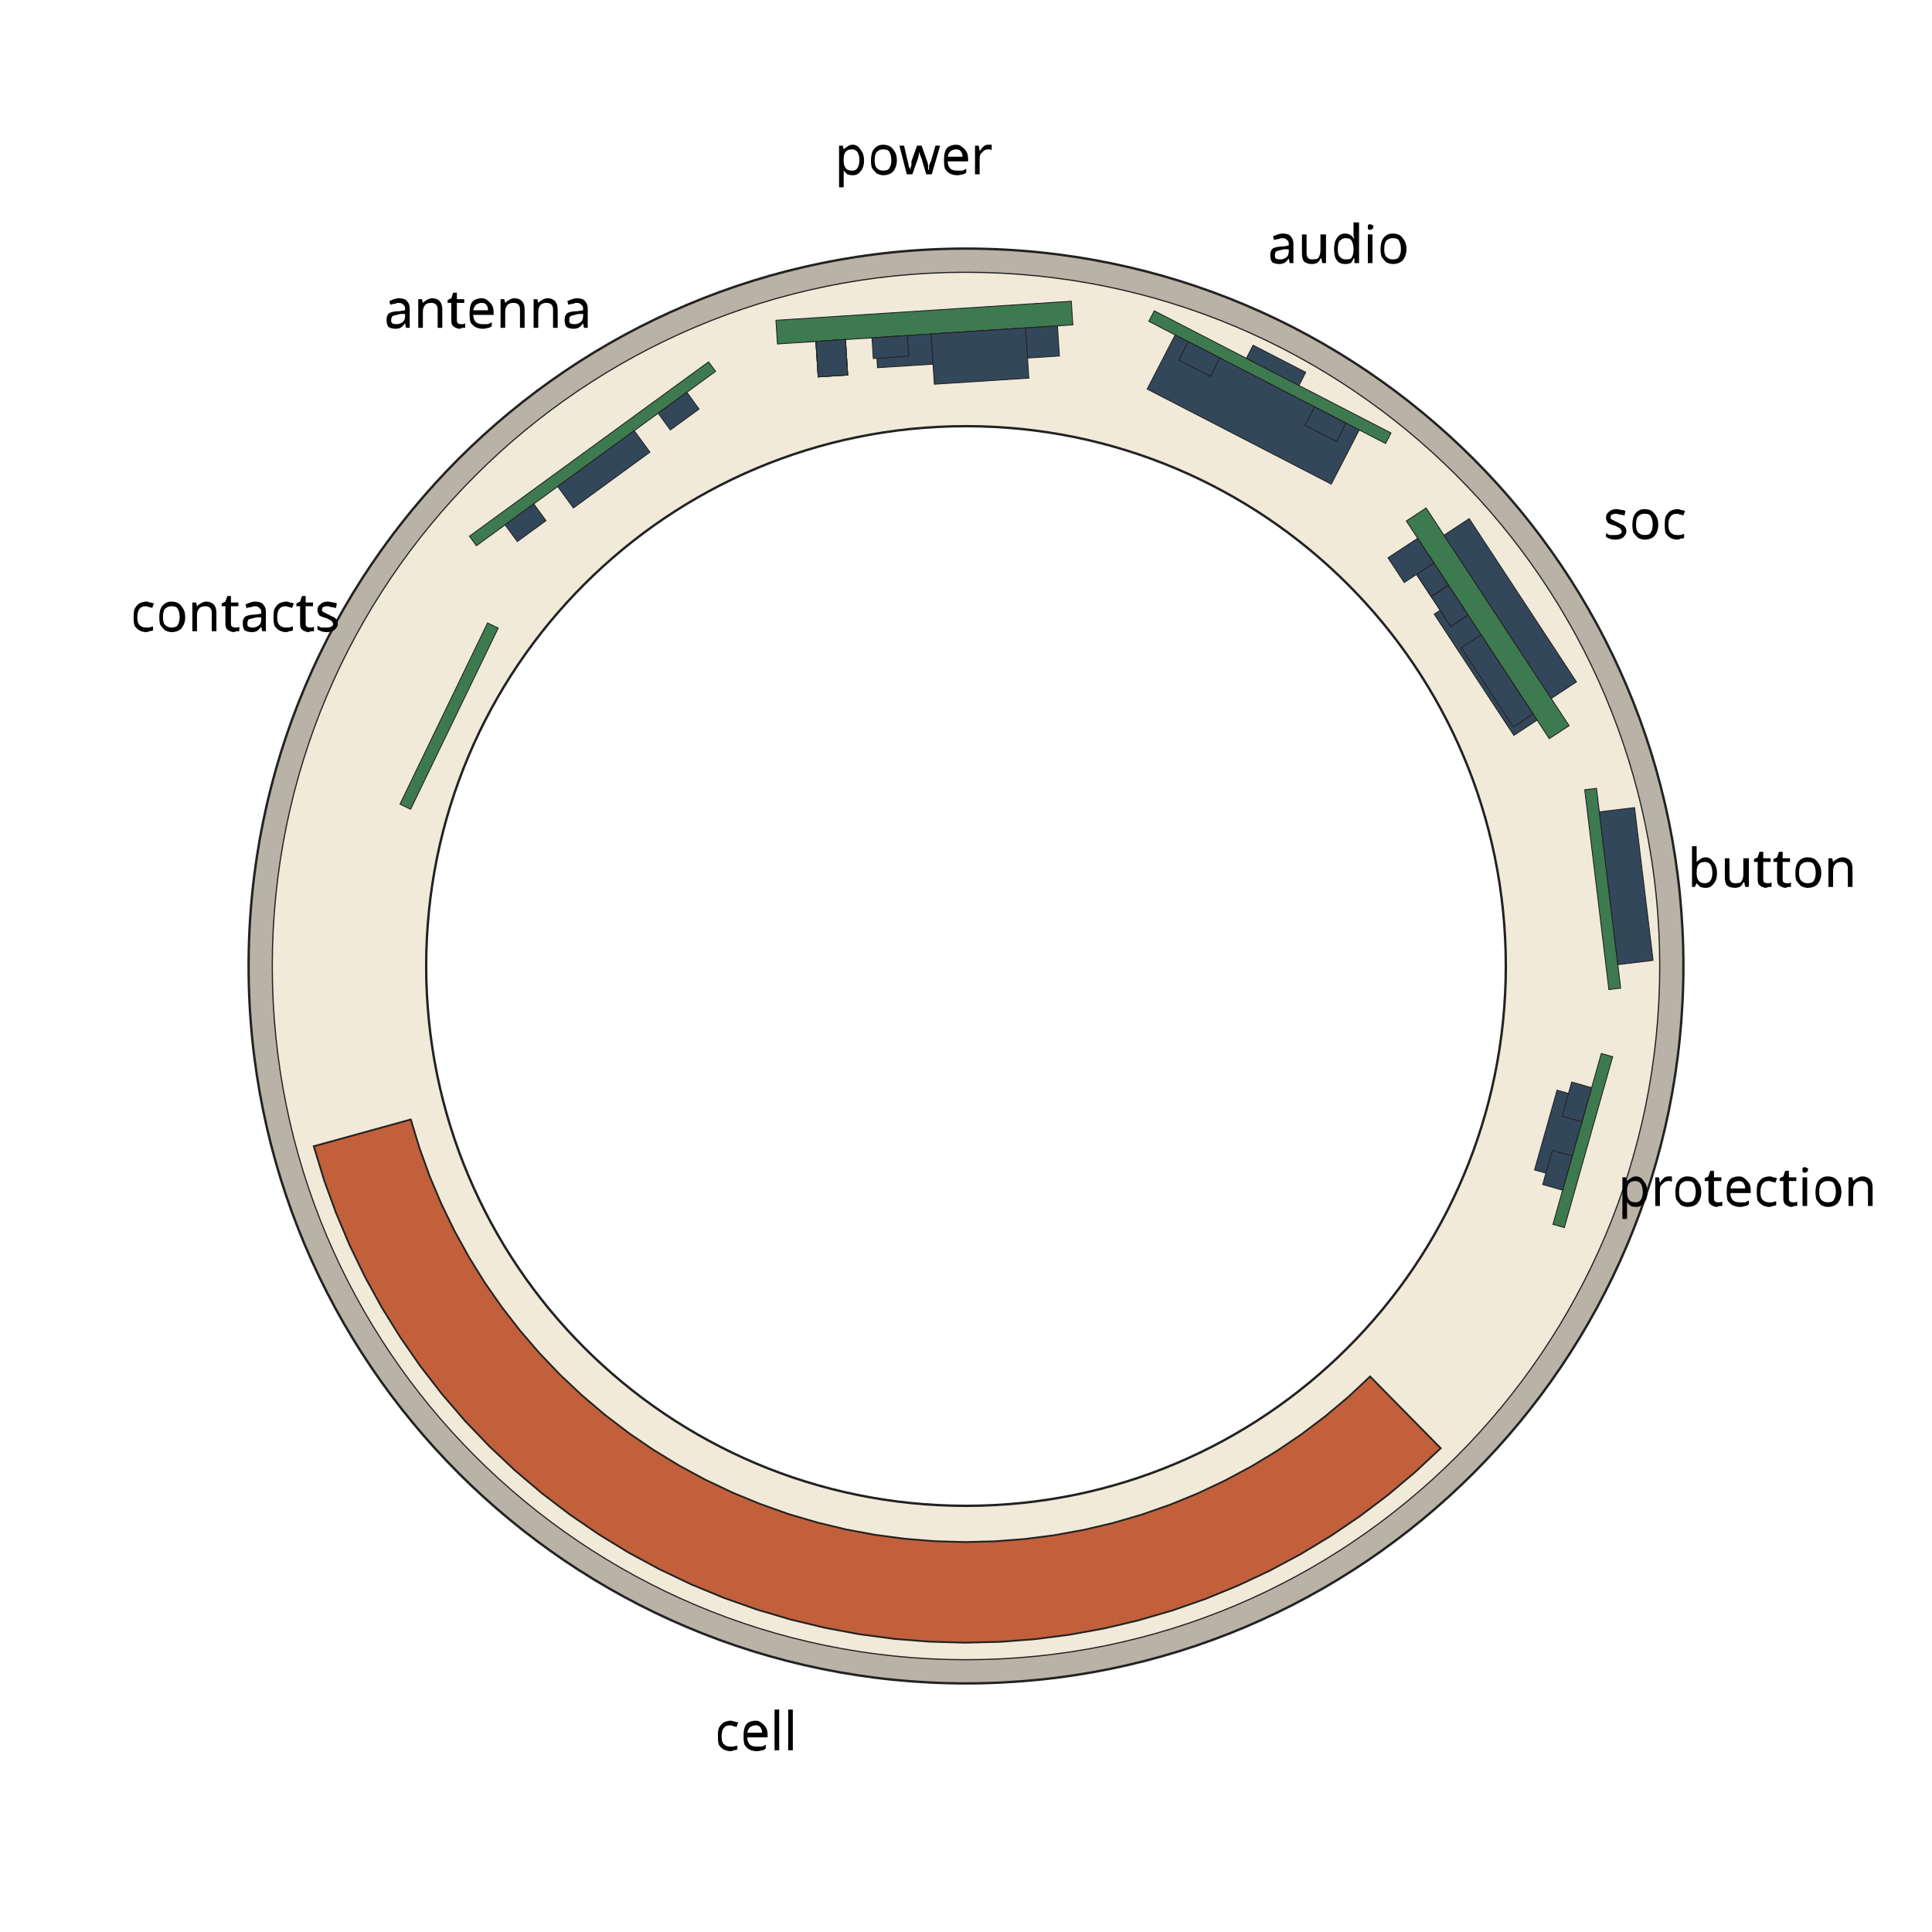
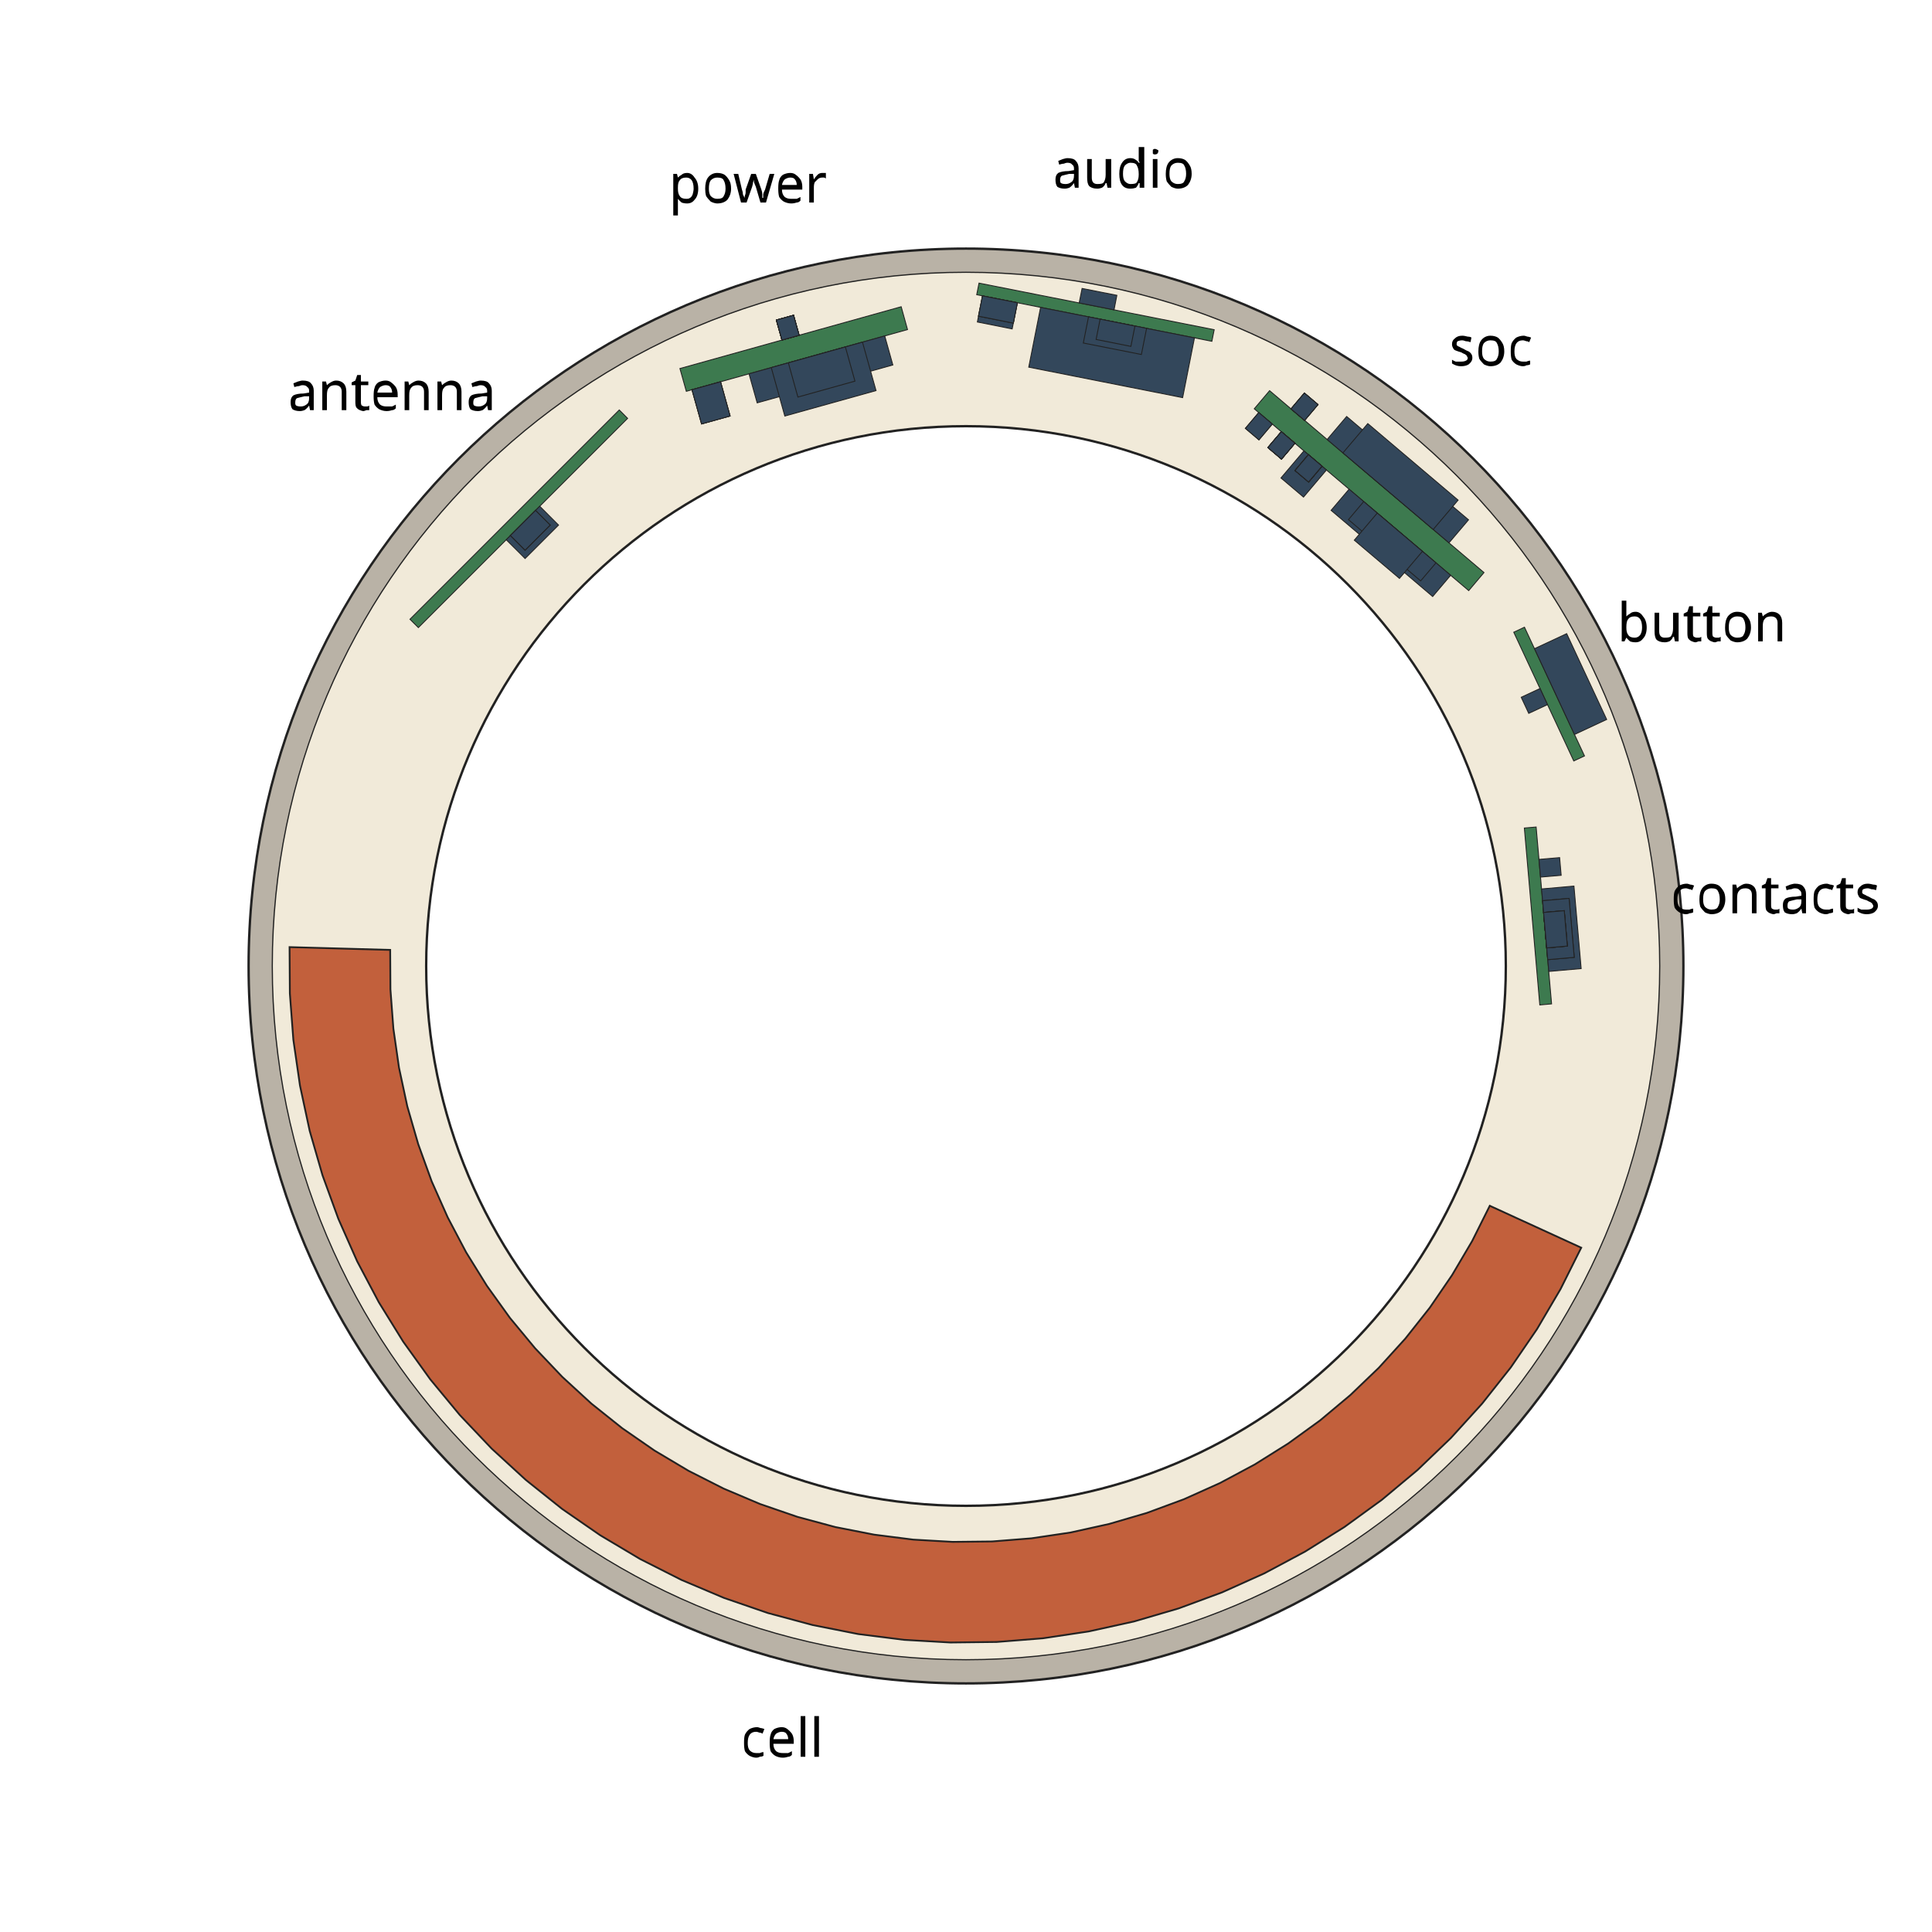
<svg xmlns="http://www.w3.org/2000/svg" viewBox="-16.32 -16.32 32.64 32.64" width="640" font-family="sans-serif">
  <rect x="-16.32" y="-16.32" width="32.64" height="32.64" fill="#fff" />
  <circle r="12.120" fill="#b9b2a6" stroke="#222" stroke-width="0.04" />
  <circle r="11.720" fill="#f1ead9" stroke="#222" stroke-width="0.02" />
  <circle r="9.120" fill="#fff" stroke="#222" stroke-width="0.04" />
-   <polygon points="-11.019,3.045 -10.846,3.614 -10.643,4.172 -10.412,4.719 -10.153,5.254 -9.867,5.774 -9.553,6.279 -9.214,6.767 -8.850,7.236 -8.463,7.686 -8.052,8.115 -7.619,8.523 -7.166,8.907 -6.694,9.267 -6.204,9.602 -5.697,9.912 -5.174,10.194 -4.638,10.449 -4.088,10.676 -3.528,10.874 -2.959,11.042 -2.381,11.181 -1.797,11.290 -1.208,11.368 -0.616,11.415 -0.022,11.432 0.571,11.418 1.164,11.373 1.753,11.297 2.337,11.191 2.915,11.054 3.486,10.888 4.047,10.692 4.596,10.467 5.134,10.214 5.658,9.934 6.166,9.627 6.658,9.293 7.131,8.935 7.586,8.552 8.020,8.147 6.827,6.935 6.458,7.281 6.071,7.606 5.668,7.911 5.249,8.195 4.816,8.457 4.370,8.695 3.913,8.911 3.445,9.102 2.967,9.269 2.482,9.410 1.990,9.526 1.492,9.617 0.991,9.681 0.486,9.720 -0.019,9.732 -0.525,9.718 -1.029,9.677 -1.530,9.611 -2.027,9.519 -2.519,9.400 -3.004,9.257 -3.480,9.088 -3.948,8.895 -4.405,8.678 -4.849,8.438 -5.281,8.174 -5.699,7.889 -6.101,7.582 -6.486,7.255 -6.854,6.909 -7.204,6.543 -7.534,6.160 -7.844,5.760 -8.133,5.345 -8.399,4.916 -8.643,4.473 -8.864,4.018 -9.061,3.552 -9.233,3.076 -9.380,2.593" fill="#c2603c" stroke="#222" stroke-width="0.03" />
-   <polygon points="9.916,4.365 10.733,1.478 10.925,1.533 10.109,4.419" fill="#3d7a4f" stroke="#222" stroke-width="0.015" />
-   <polygon points="9.605,3.445 9.986,2.098 10.515,2.248 10.134,3.595" fill="#33475b" stroke="#222" stroke-width="0.015" />
-   <polygon points="9.743,3.692 9.906,3.115 10.243,3.210 10.080,3.788" fill="#33475b" stroke="#222" stroke-width="0.015" />
-   <polygon points="10.070,2.538 10.233,1.960 10.570,2.056 10.406,2.633" fill="#33475b" stroke="#222" stroke-width="0.015" />
-   <text x="13.20" y="3.74" font-size="0.9" text-anchor="middle" dominant-baseline="middle">protection</text>
-   <polygon points="10.861,0.398 10.453,-2.977 10.652,-3.001 11.060,0.374" fill="#3d7a4f" stroke="#222" stroke-width="0.015" />
-   <polygon points="11.012,-0.023 10.700,-2.604 11.295,-2.676 11.608,-0.095" fill="#33475b" stroke="#222" stroke-width="0.015" />
-   <text x="13.62" y="-1.65" font-size="0.9" text-anchor="middle" dominant-baseline="middle">button</text>
-   <polygon points="9.854,-3.841 7.439,-7.518 7.773,-7.738 10.189,-4.060" fill="#3d7a4f" stroke="#222" stroke-width="0.015" />
-   <polygon points="9.256,-3.896 7.910,-5.944 8.303,-6.202 9.648,-4.154" fill="#33475b" stroke="#222" stroke-width="0.015" />
-   <polygon points="9.245,-4.039 8.367,-5.376 8.701,-5.596 9.580,-4.259" fill="#33475b" stroke="#222" stroke-width="0.015" />
-   <polygon points="7.860,-6.240 7.530,-6.741 7.823,-6.933 8.152,-6.432" fill="#33475b" stroke="#222" stroke-width="0.015" />
-   <polygon points="7.860,-6.240 7.530,-6.741 7.823,-6.933 8.152,-6.432" fill="#33475b" stroke="#222" stroke-width="0.015" />
-   <polygon points="7.860,-6.240 7.530,-6.741 7.823,-6.933 8.152,-6.432" fill="#33475b" stroke="#222" stroke-width="0.015" />
-   <polygon points="8.189,-5.738 7.860,-6.240 8.152,-6.432 8.482,-5.930" fill="#33475b" stroke="#222" stroke-width="0.015" />
-   <polygon points="8.189,-5.738 7.860,-6.240 8.152,-6.432 8.482,-5.930" fill="#33475b" stroke="#222" stroke-width="0.015" />
-   <polygon points="7.404,-6.479 7.129,-6.896 7.631,-7.226 7.905,-6.808" fill="#33475b" stroke="#222" stroke-width="0.015" />
-   <polygon points="9.887,-4.520 8.075,-7.278 8.501,-7.558 10.313,-4.800" fill="#33475b" stroke="#222" stroke-width="0.015" />
-   <text x="11.47" y="-7.53" font-size="0.9" text-anchor="middle" dominant-baseline="middle">soc</text>
-   <polygon points="7.088,-8.827 3.089,-10.891 3.181,-11.069 7.180,-9.005" fill="#3d7a4f" stroke="#222" stroke-width="0.015" />
-   <polygon points="6.171,-8.141 3.061,-9.747 3.534,-10.662 6.644,-9.057" fill="#33475b" stroke="#222" stroke-width="0.015" />
-   <polygon points="5.625,-9.808 4.736,-10.266 4.851,-10.488 5.739,-10.030" fill="#33475b" stroke="#222" stroke-width="0.015" />
-   <polygon points="6.261,-8.860 5.728,-9.135 5.888,-9.446 6.422,-9.171" fill="#33475b" stroke="#222" stroke-width="0.015" />
-   <polygon points="4.128,-9.961 3.595,-10.236 3.756,-10.547 4.289,-10.272" fill="#33475b" stroke="#222" stroke-width="0.015" />
-   <text x="6.29" y="-12.19" font-size="0.9" text-anchor="middle" dominant-baseline="middle">audio</text>
-   <polygon points="1.805,-10.832 -3.185,-10.509 -3.211,-10.909 1.779,-11.231" fill="#3d7a4f" stroke="#222" stroke-width="0.015" />
-   <polygon points="1.578,-10.306 -1.495,-10.108 -1.528,-10.617 1.545,-10.815" fill="#33475b" stroke="#222" stroke-width="0.015" />
-   <polygon points="1.061,-9.932 -0.535,-9.829 -0.590,-10.677 1.006,-10.780" fill="#33475b" stroke="#222" stroke-width="0.015" />
-   <polygon points="-1.999,-9.985 -2.497,-9.953 -2.536,-10.551 -2.037,-10.584" fill="#33475b" stroke="#222" stroke-width="0.015" />
-   <polygon points="-1.999,-9.985 -2.497,-9.953 -2.536,-10.551 -2.037,-10.584" fill="#33475b" stroke="#222" stroke-width="0.015" />
-   <polygon points="-1.999,-9.985 -2.497,-9.953 -2.536,-10.551 -2.037,-10.584" fill="#33475b" stroke="#222" stroke-width="0.015" />
-   <polygon points="-0.967,-10.302 -1.566,-10.263 -1.588,-10.613 -0.989,-10.651" fill="#33475b" stroke="#222" stroke-width="0.015" />
-   <text x="-0.89" y="-13.69" font-size="0.9" text-anchor="middle" dominant-baseline="middle">power</text>
-   <polygon points="-4.231,-10.046 -8.271,-7.100 -8.389,-7.261 -4.349,-10.207" fill="#3d7a4f" stroke="#222" stroke-width="0.015" />
-   <polygon points="-5.340,-8.681 -6.633,-7.738 -6.898,-8.101 -5.605,-9.044" fill="#33475b" stroke="#222" stroke-width="0.015" />
-   <polygon points="-4.510,-9.409 -4.995,-9.056 -5.201,-9.339 -4.716,-9.692" fill="#33475b" stroke="#222" stroke-width="0.015" />
-   <polygon points="-7.096,-7.524 -7.580,-7.171 -7.787,-7.453 -7.302,-7.807" fill="#33475b" stroke="#222" stroke-width="0.015" />
-   <text x="-8.08" y="-11.09" font-size="0.9" text-anchor="middle" dominant-baseline="middle">antenna</text>
-   <polygon points="-7.903,-5.709 -9.383,-2.648 -9.563,-2.735 -8.083,-5.796" fill="#3d7a4f" stroke="#222" stroke-width="0.015" />
-   <text x="-12.35" y="-5.97" font-size="0.9" text-anchor="middle" dominant-baseline="middle">contacts</text>
-   <text x="-3.55" y="13.25" font-size="0.9" text-anchor="middle">cell</text>
+   <polygon points="-11.428,-0.319 -11.423,0.464 -11.364,1.245 -11.252,2.020 -11.088,2.785 -10.871,3.537 -10.603,4.273 -10.286,4.989 -9.920,5.681 -9.508,6.347 -9.051,6.983 -8.552,7.586 -8.013,8.154 -7.436,8.683 -6.824,9.172 -6.180,9.617 -5.507,10.018 -4.809,10.371 -4.088,10.676 -3.347,10.931 -2.591,11.134 -1.823,11.286 -1.046,11.384 -0.264,11.429 0.519,11.420 1.299,11.358 2.074,11.242 2.838,11.074 3.590,10.854 4.324,10.583 5.038,10.262 5.729,9.893 6.393,9.478 7.026,9.018 7.627,8.516 8.192,7.974 8.719,7.394 9.205,6.780 9.647,6.134 10.044,5.459 10.394,4.759 8.849,4.051 8.551,4.647 8.212,5.222 7.836,5.772 7.422,6.295 6.974,6.788 6.493,7.249 5.982,7.677 5.442,8.068 4.877,8.422 4.289,8.736 3.681,9.009 3.056,9.240 2.416,9.427 1.765,9.571 1.106,9.669 0.441,9.722 -0.225,9.729 -0.890,9.691 -1.552,9.607 -2.206,9.479 -2.849,9.306 -3.480,9.089 -4.094,8.829 -4.688,8.528 -5.261,8.187 -5.809,7.808 -6.330,7.392 -6.821,6.941 -7.280,6.458 -7.705,5.945 -8.094,5.403 -8.445,4.837 -8.756,4.247 -9.027,3.638 -9.254,3.011 -9.439,2.371 -9.579,1.719 -9.674,1.059 -9.724,0.395 -9.728,-0.272" fill="#c2603c" stroke="#222" stroke-width="0.03" />
+   <polygon points="9.694,0.658 9.433,-2.331 9.632,-2.348 9.893,0.640" fill="#3d7a4f" stroke="#222" stroke-width="0.015" />
+   <polygon points="9.846,0.092 9.723,-1.302 10.271,-1.350 10.393,0.044" fill="#33475b" stroke="#222" stroke-width="0.015" />
+   <polygon points="9.828,-0.107 9.741,-1.103 10.189,-1.142 10.276,-0.146" fill="#33475b" stroke="#222" stroke-width="0.015" />
+   <polygon points="9.828,-0.107 9.741,-1.103 10.189,-1.142 10.276,-0.146" fill="#33475b" stroke="#222" stroke-width="0.015" />
+   <polygon points="9.811,-0.306 9.758,-0.904 10.107,-0.934 10.159,-0.337" fill="#33475b" stroke="#222" stroke-width="0.015" />
+   <polygon points="9.811,-0.306 9.758,-0.904 10.107,-0.934 10.159,-0.337" fill="#33475b" stroke="#222" stroke-width="0.015" />
+   <polygon points="9.811,-0.306 9.758,-0.904 10.107,-0.934 10.159,-0.337" fill="#33475b" stroke="#222" stroke-width="0.015" />
+   <polygon points="9.811,-0.306 9.758,-0.904 10.107,-0.934 10.159,-0.337" fill="#33475b" stroke="#222" stroke-width="0.015" />
+   <polygon points="9.706,-1.502 9.680,-1.801 10.029,-1.831 10.055,-1.532" fill="#33475b" stroke="#222" stroke-width="0.015" />
+   <text x="13.67" y="-1.20" font-size="0.9" text-anchor="middle" dominant-baseline="middle">contacts</text>
+   <polygon points="10.268,-3.464 9.254,-5.639 9.435,-5.724 10.449,-3.549" fill="#3d7a4f" stroke="#222" stroke-width="0.015" />
+   <polygon points="9.507,-4.268 9.380,-4.540 9.698,-4.688 9.824,-4.416" fill="#33475b" stroke="#222" stroke-width="0.015" />
+   <polygon points="10.280,-3.911 9.604,-5.361 10.148,-5.615 10.824,-4.165" fill="#33475b" stroke="#222" stroke-width="0.015" />
+   <text x="12.43" y="-5.80" font-size="0.9" text-anchor="middle" dominant-baseline="middle">button</text>
+   <polygon points="8.493,-6.342 4.870,-9.414 5.129,-9.720 8.751,-6.647" fill="#3d7a4f" stroke="#222" stroke-width="0.015" />
+   <polygon points="7.884,-6.242 6.168,-7.698 6.472,-8.056 8.188,-6.601" fill="#33475b" stroke="#222" stroke-width="0.015" />
+   <polygon points="7.681,-6.506 6.461,-7.541 6.719,-7.846 7.940,-6.811" fill="#33475b" stroke="#222" stroke-width="0.015" />
+   <polygon points="7.323,-6.548 6.560,-7.194 6.948,-7.652 7.711,-7.005" fill="#33475b" stroke="#222" stroke-width="0.015" />
+   <polygon points="5.702,-7.922 5.321,-8.245 5.709,-8.703 6.090,-8.380" fill="#33475b" stroke="#222" stroke-width="0.015" />
+   <polygon points="5.788,-8.177 5.559,-8.371 5.785,-8.638 6.014,-8.444" fill="#33475b" stroke="#222" stroke-width="0.015" />
+   <polygon points="5.788,-8.177 5.559,-8.371 5.785,-8.638 6.014,-8.444" fill="#33475b" stroke="#222" stroke-width="0.015" />
+   <polygon points="5.788,-8.177 5.559,-8.371 5.785,-8.638 6.014,-8.444" fill="#33475b" stroke="#222" stroke-width="0.015" />
+   <polygon points="5.788,-8.177 5.559,-8.371 5.785,-8.638 6.014,-8.444" fill="#33475b" stroke="#222" stroke-width="0.015" />
+   <polygon points="5.788,-8.177 5.559,-8.371 5.785,-8.638 6.014,-8.444" fill="#33475b" stroke="#222" stroke-width="0.015" />
+   <polygon points="5.330,-8.565 5.101,-8.759 5.328,-9.026 5.556,-8.832" fill="#33475b" stroke="#222" stroke-width="0.015" />
+   <polygon points="5.330,-8.565 5.101,-8.759 5.328,-9.026 5.556,-8.832" fill="#33475b" stroke="#222" stroke-width="0.015" />
+   <polygon points="5.330,-8.565 5.101,-8.759 5.328,-9.026 5.556,-8.832" fill="#33475b" stroke="#222" stroke-width="0.015" />
+   <polygon points="5.330,-8.565 5.101,-8.759 5.328,-9.026 5.556,-8.832" fill="#33475b" stroke="#222" stroke-width="0.015" />
+   <polygon points="5.330,-8.565 5.101,-8.759 5.328,-9.026 5.556,-8.832" fill="#33475b" stroke="#222" stroke-width="0.015" />
+   <polygon points="5.330,-8.565 5.101,-8.759 5.328,-9.026 5.556,-8.832" fill="#33475b" stroke="#222" stroke-width="0.015" />
+   <polygon points="5.330,-8.565 5.101,-8.759 5.328,-9.026 5.556,-8.832" fill="#33475b" stroke="#222" stroke-width="0.015" />
+   <polygon points="4.949,-8.889 4.720,-9.083 4.946,-9.350 5.175,-9.156" fill="#33475b" stroke="#222" stroke-width="0.015" />
+   <polygon points="4.949,-8.889 4.720,-9.083 4.946,-9.350 5.175,-9.156" fill="#33475b" stroke="#222" stroke-width="0.015" />
+   <polygon points="8.160,-7.149 6.101,-8.895 6.431,-9.284 8.490,-7.538" fill="#33475b" stroke="#222" stroke-width="0.015" />
+   <polygon points="7.893,-7.375 6.368,-8.669 6.788,-9.164 8.314,-7.871" fill="#33475b" stroke="#222" stroke-width="0.015" />
+   <polygon points="5.720,-9.218 5.491,-9.412 5.717,-9.679 5.946,-9.485" fill="#33475b" stroke="#222" stroke-width="0.015" />
+   <polygon points="5.720,-9.218 5.491,-9.412 5.717,-9.679 5.946,-9.485" fill="#33475b" stroke="#222" stroke-width="0.015" />
+   <polygon points="5.720,-9.218 5.491,-9.412 5.717,-9.679 5.946,-9.485" fill="#33475b" stroke="#222" stroke-width="0.015" />
+   <polygon points="5.720,-9.218 5.491,-9.412 5.717,-9.679 5.946,-9.485" fill="#33475b" stroke="#222" stroke-width="0.015" />
+   <text x="8.87" y="-10.46" font-size="0.9" text-anchor="middle" dominant-baseline="middle">soc</text>
+   <polygon points="4.154,-10.554 0.181,-11.341 0.220,-11.537 4.193,-10.750" fill="#3d7a4f" stroke="#222" stroke-width="0.015" />
+   <polygon points="3.660,-9.602 1.060,-10.117 1.260,-11.127 3.860,-10.612" fill="#33475b" stroke="#222" stroke-width="0.015" />
+   <polygon points="2.963,-10.331 1.982,-10.525 2.070,-10.967 3.051,-10.773" fill="#33475b" stroke="#222" stroke-width="0.015" />
+   <polygon points="2.786,-10.468 2.198,-10.585 2.266,-10.928 2.854,-10.811" fill="#33475b" stroke="#222" stroke-width="0.015" />
+   <polygon points="0.780,-10.763 0.192,-10.880 0.279,-11.321 0.868,-11.205" fill="#33475b" stroke="#222" stroke-width="0.015" />
+   <polygon points="0.800,-10.861 0.211,-10.978 0.279,-11.321 0.868,-11.205" fill="#33475b" stroke="#222" stroke-width="0.015" />
+   <polygon points="0.800,-10.861 0.211,-10.978 0.279,-11.321 0.868,-11.205" fill="#33475b" stroke="#222" stroke-width="0.015" />
+   <polygon points="2.501,-11.085 1.912,-11.202 1.961,-11.447 2.549,-11.331" fill="#33475b" stroke="#222" stroke-width="0.015" />
+   <text x="2.66" y="-13.46" font-size="0.9" text-anchor="middle" dominant-baseline="middle">audio</text>
+   <polygon points="-0.988,-10.752 -4.725,-9.709 -4.833,-10.094 -1.095,-11.138" fill="#3d7a4f" stroke="#222" stroke-width="0.015" />
+   <polygon points="-1.236,-10.154 -3.528,-9.514 -3.666,-10.005 -1.373,-10.645" fill="#33475b" stroke="#222" stroke-width="0.015" />
+   <polygon points="-1.520,-9.721 -3.061,-9.291 -3.290,-10.110 -1.749,-10.540" fill="#33475b" stroke="#222" stroke-width="0.015" />
+   <polygon points="-1.876,-9.881 -2.840,-9.612 -3.001,-10.190 -2.038,-10.459" fill="#33475b" stroke="#222" stroke-width="0.015" />
+   <polygon points="-3.986,-9.292 -4.467,-9.158 -4.629,-9.736 -4.147,-9.870" fill="#33475b" stroke="#222" stroke-width="0.015" />
+   <polygon points="-3.986,-9.292 -4.467,-9.158 -4.629,-9.736 -4.147,-9.870" fill="#33475b" stroke="#222" stroke-width="0.015" />
+   <polygon points="-3.986,-9.292 -4.467,-9.158 -4.629,-9.736 -4.147,-9.870" fill="#33475b" stroke="#222" stroke-width="0.015" />
+   <polygon points="-2.820,-10.656 -3.109,-10.576 -3.203,-10.913 -2.914,-10.993" fill="#33475b" stroke="#222" stroke-width="0.015" />
+   <polygon points="-2.820,-10.656 -3.109,-10.576 -3.203,-10.913 -2.914,-10.993" fill="#33475b" stroke="#222" stroke-width="0.015" />
+   <polygon points="-2.820,-10.656 -3.109,-10.576 -3.203,-10.913 -2.914,-10.993" fill="#33475b" stroke="#222" stroke-width="0.015" />
+   <polygon points="-2.820,-10.656 -3.109,-10.576 -3.203,-10.913 -2.914,-10.993" fill="#33475b" stroke="#222" stroke-width="0.015" />
+   <polygon points="-2.820,-10.656 -3.109,-10.576 -3.203,-10.913 -2.914,-10.993" fill="#33475b" stroke="#222" stroke-width="0.015" />
+   <polygon points="-2.820,-10.656 -3.109,-10.576 -3.203,-10.913 -2.914,-10.993" fill="#33475b" stroke="#222" stroke-width="0.015" />
+   <polygon points="-2.820,-10.656 -3.109,-10.576 -3.203,-10.913 -2.914,-10.993" fill="#33475b" stroke="#222" stroke-width="0.015" />
+   <text x="-3.69" y="-13.21" font-size="0.9" text-anchor="middle" dominant-baseline="middle">power</text>
+   <polygon points="-5.717,-9.252 -9.252,-5.717 -9.394,-5.858 -5.858,-9.394" fill="#3d7a4f" stroke="#222" stroke-width="0.015" />
+   <polygon points="-6.884,-7.449 -7.449,-6.884 -7.768,-7.202 -7.202,-7.768" fill="#33475b" stroke="#222" stroke-width="0.015" />
+   <polygon points="-7.025,-7.449 -7.449,-7.025 -7.697,-7.273 -7.273,-7.697" fill="#33475b" stroke="#222" stroke-width="0.015" />
+   <polygon points="-7.025,-7.449 -7.449,-7.025 -7.697,-7.273 -7.273,-7.697" fill="#33475b" stroke="#222" stroke-width="0.015" />
+   <polygon points="-7.025,-7.449 -7.449,-7.025 -7.697,-7.273 -7.273,-7.697" fill="#33475b" stroke="#222" stroke-width="0.015" />
+   <text x="-9.70" y="-9.70" font-size="0.9" text-anchor="middle" dominant-baseline="middle">antenna</text>
+   <text x="-3.11" y="13.36" font-size="0.9" text-anchor="middle">cell</text>
</svg>
